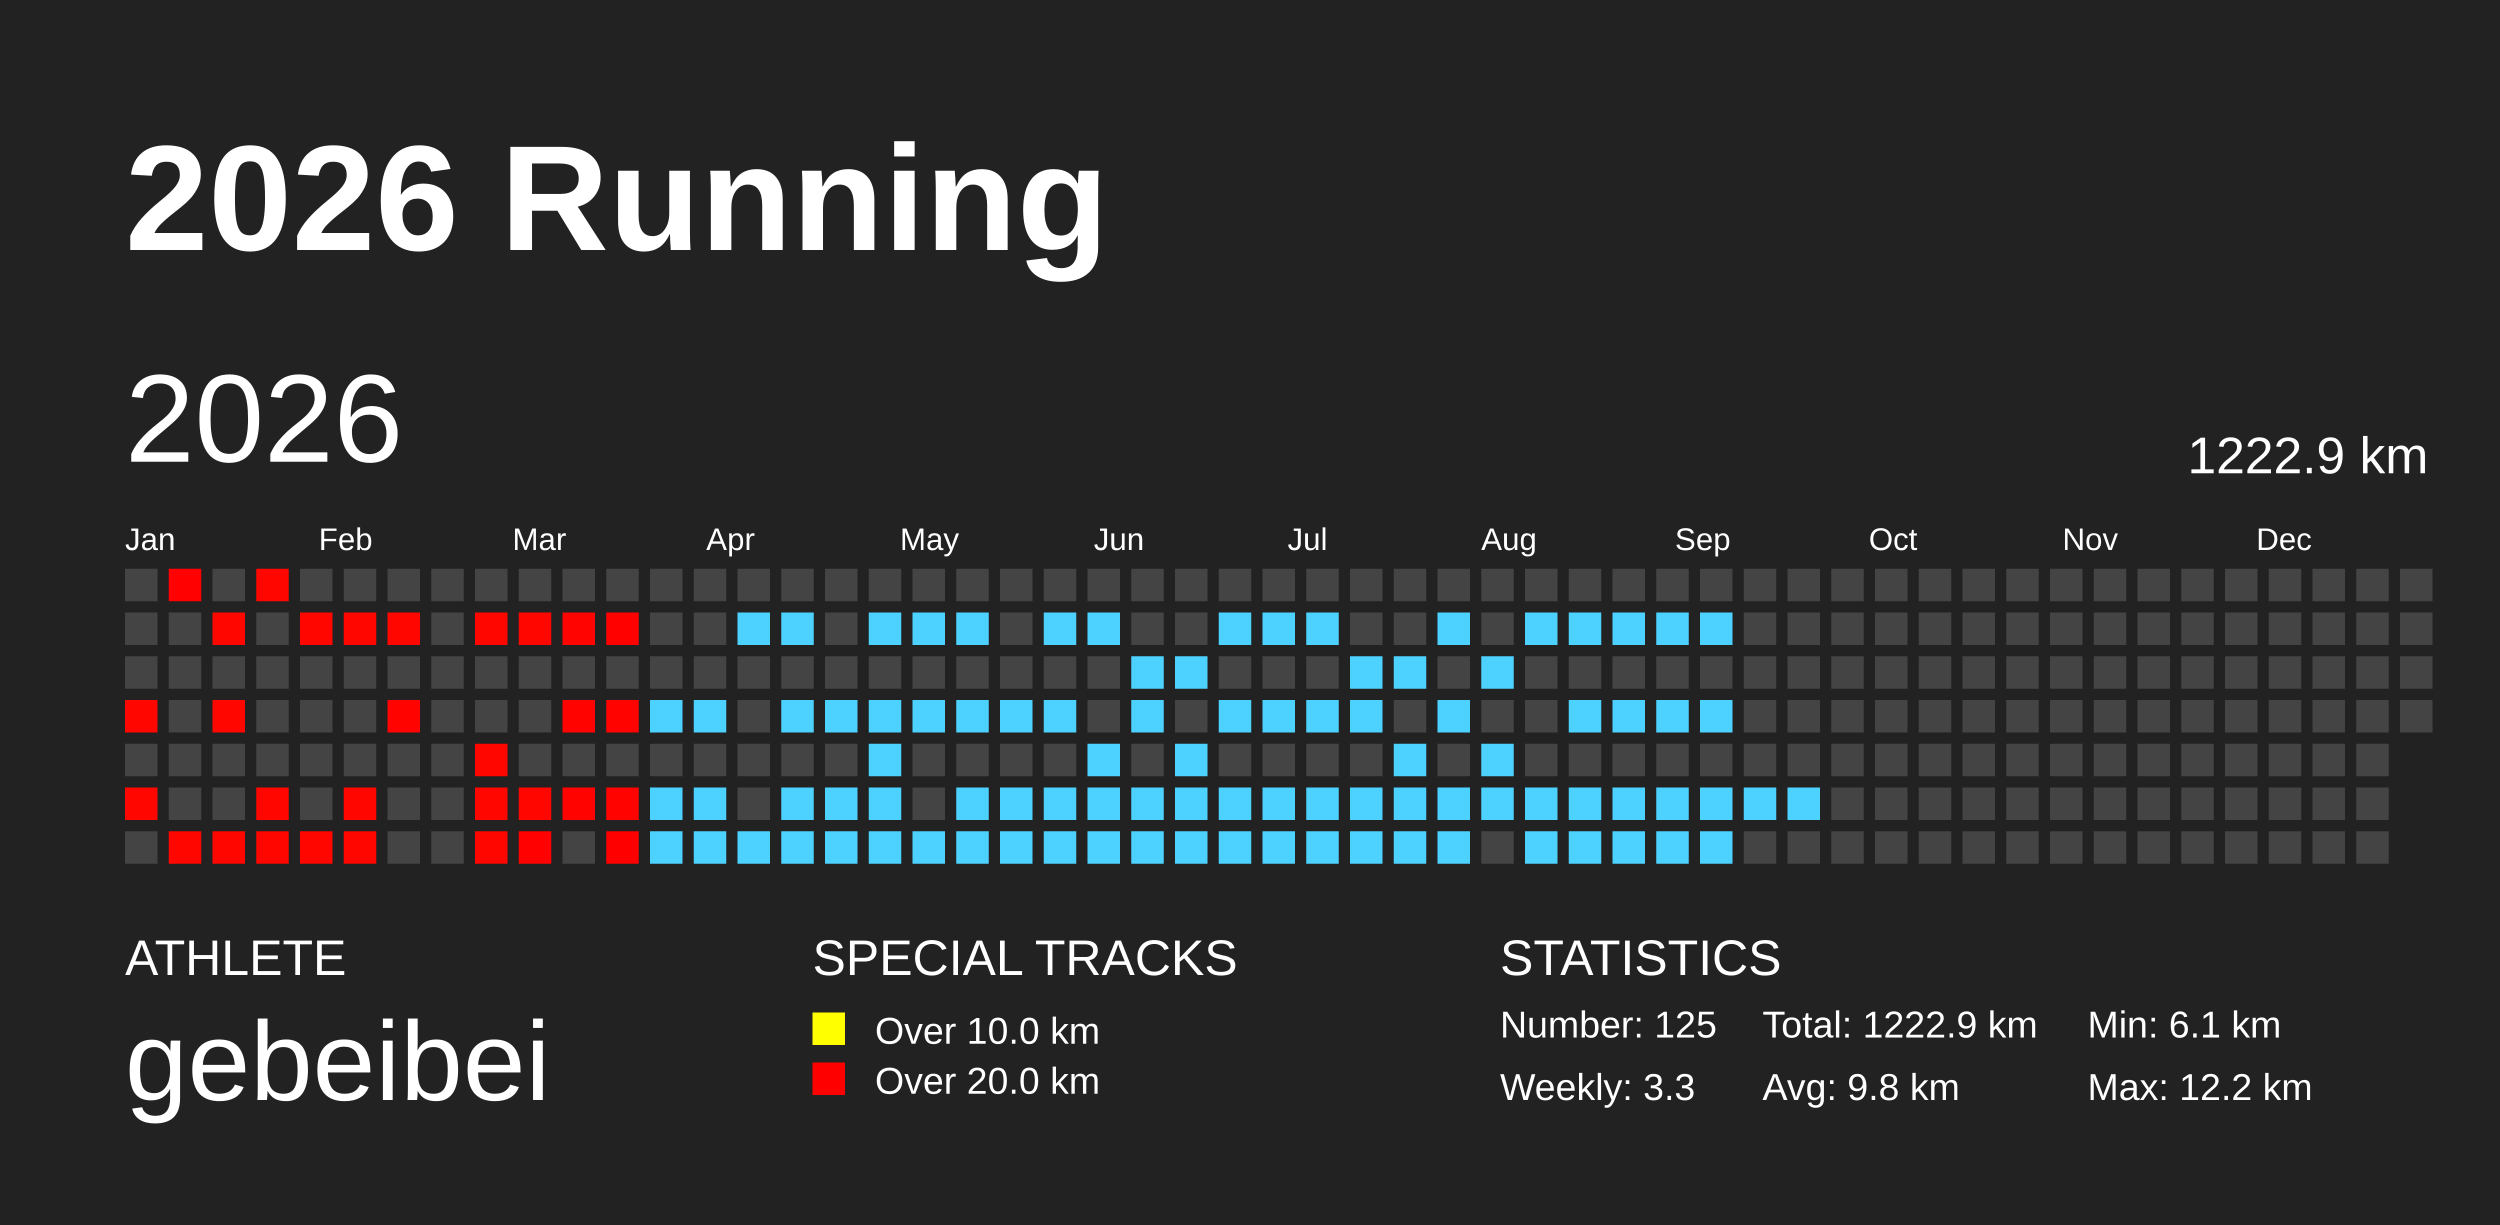
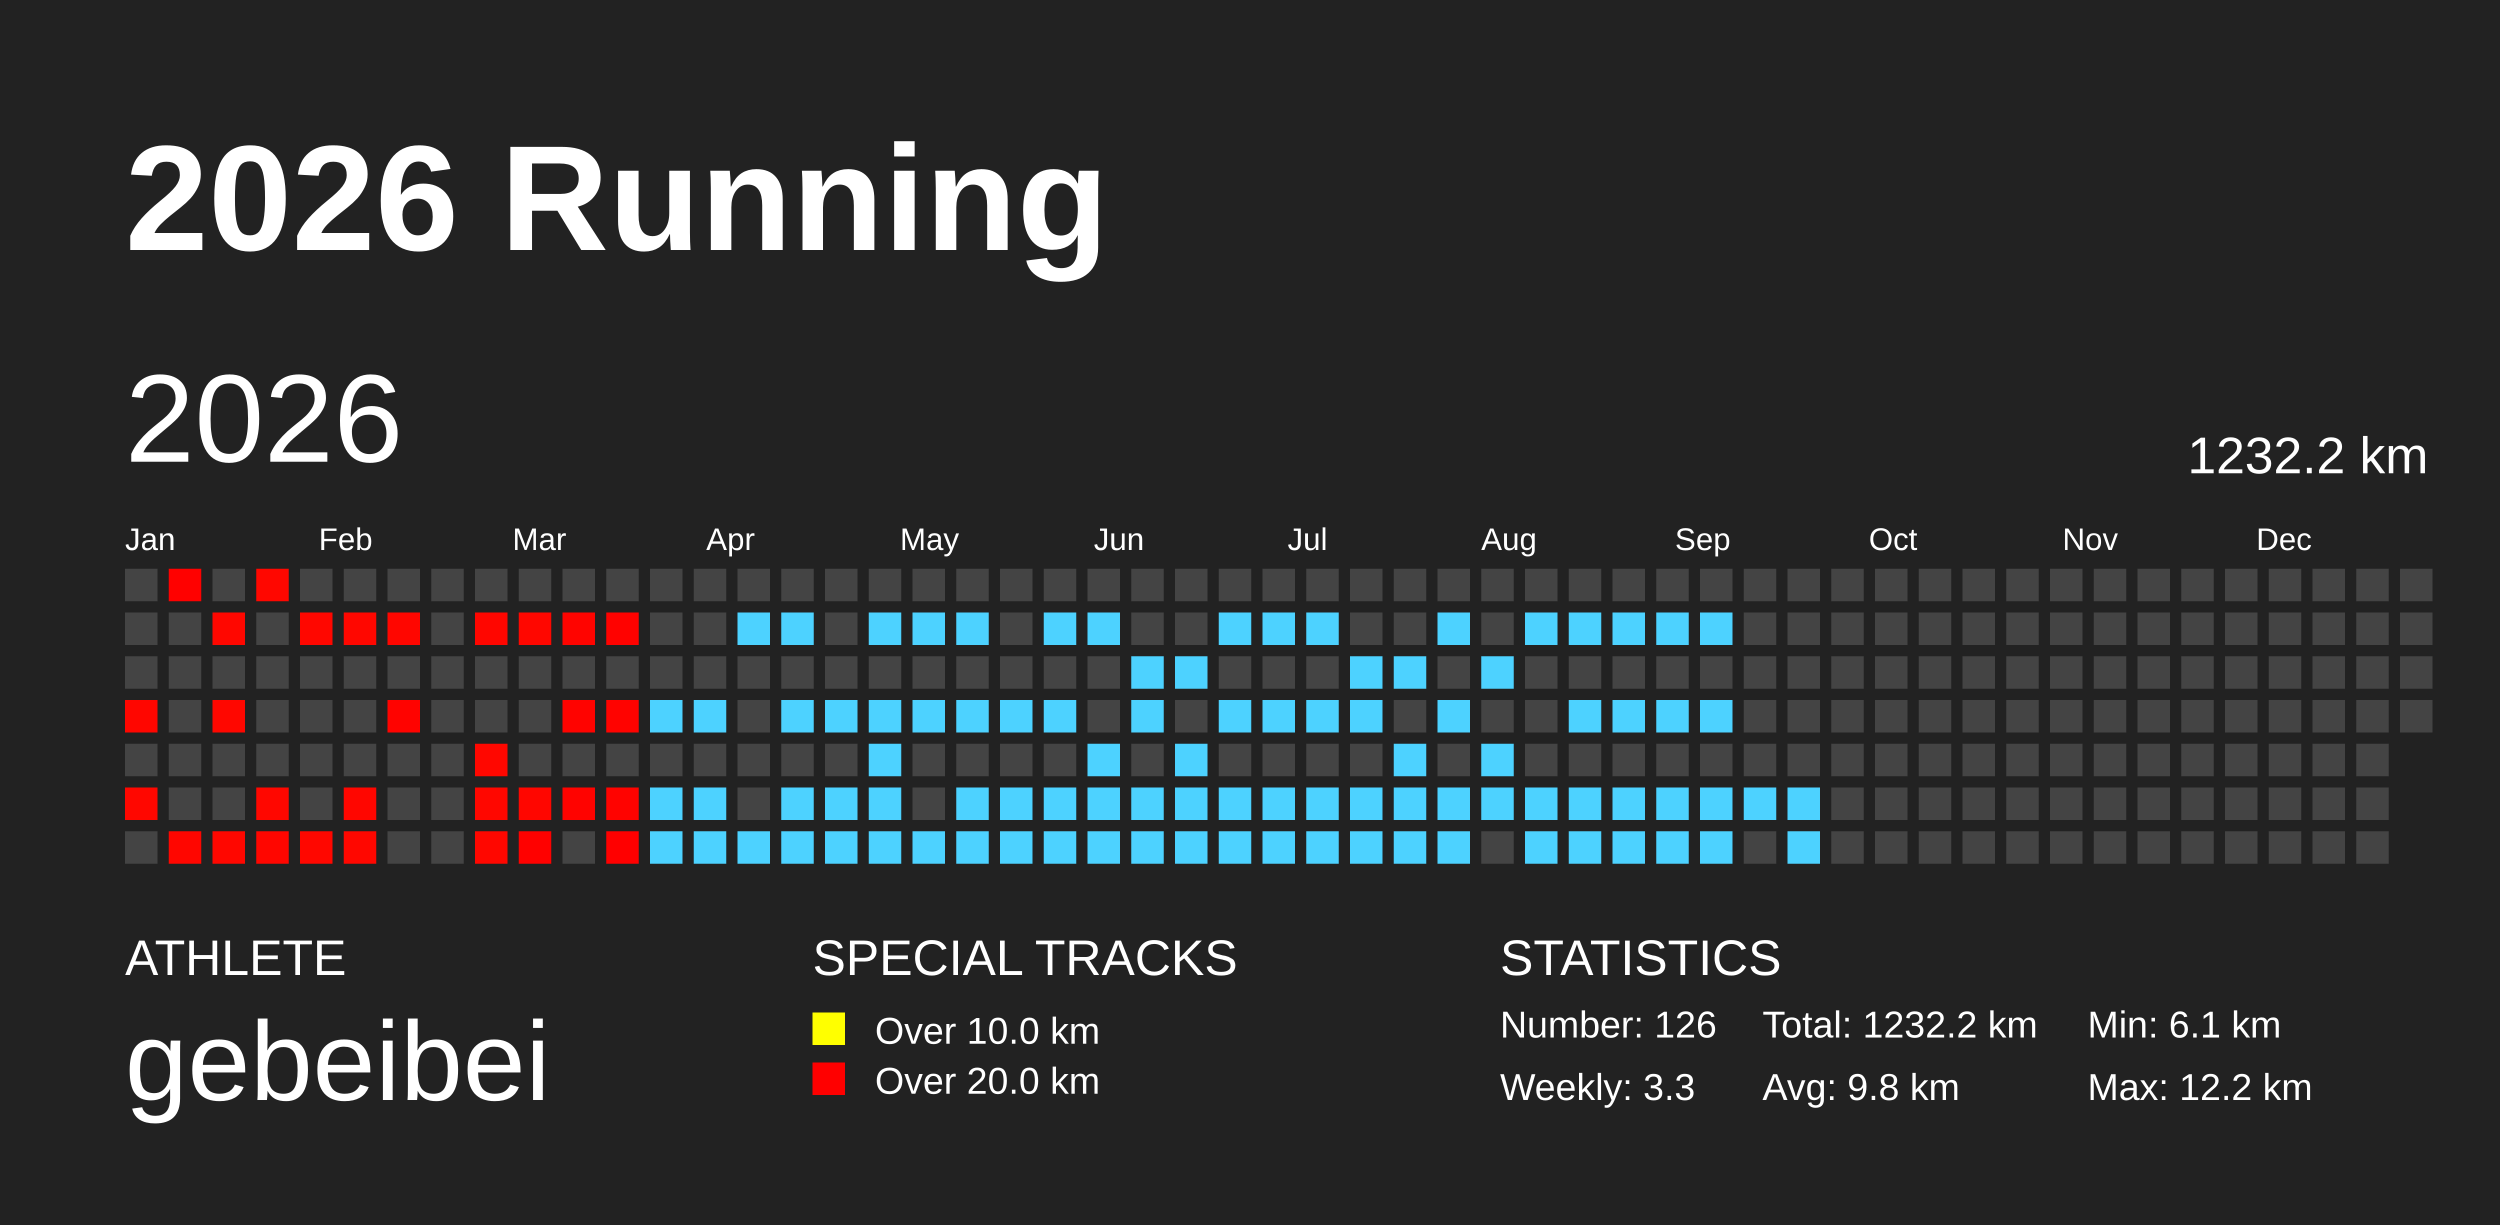
<svg xmlns="http://www.w3.org/2000/svg" baseProfile="full" height="98mm" version="1.1" viewBox="0,0,200,98" width="200mm">
  <defs />
  <rect fill="#222222" height="98" width="200" x="0" y="0" />
  <text fill="#FFFFFF" style="font-size:12px; font-family:Arial; font-weight:bold;" x="10" y="20">2026 Running</text>
  <text fill="#FFFFFF" style="font-size:4px; font-family:Arial" x="10" y="78">ATHLETE</text>
  <text fill="#FFFFFF" style="font-size:9px; font-family:Arial" x="10" y="88">gebeibei</text>
  <text fill="#FFFFFF" style="font-size:4px; font-family:Arial" x="65" y="78">SPECIAL TRACKS</text>
  <rect fill="yellow" height="2.6" width="2.6" x="65" y="81" />
  <text fill="#FFFFFF" style="font-size:3px; font-family:Arial" x="70" y="83.5">Over 10.0 km</text>
  <rect fill="red" height="2.6" width="2.6" x="65" y="85" />
  <text fill="#FFFFFF" style="font-size:3px; font-family:Arial" x="70" y="87.5">Over 20.0 km</text>
  <text fill="#FFFFFF" style="font-size:4px; font-family:Arial" x="120" y="78">STATISTICS</text>
-   <text fill="#FFFFFF" style="font-size:3px; font-family:Arial" x="120" y="83">Number: 125</text>
+   <text fill="#FFFFFF" style="font-size:3px; font-family:Arial" x="120" y="83">Number: 126</text>
  <text fill="#FFFFFF" style="font-size:3px; font-family:Arial" x="120" y="88">Weekly: 3.3</text>
-   <text fill="#FFFFFF" style="font-size:3px; font-family:Arial" x="141" y="83">Total: 1222.9 km</text>
+   <text fill="#FFFFFF" style="font-size:3px; font-family:Arial" x="141" y="83">Total: 1232.2 km</text>
  <text fill="#FFFFFF" style="font-size:3px; font-family:Arial" x="141" y="88">Avg: 9.8 km</text>
  <text fill="#FFFFFF" style="font-size:3px; font-family:Arial" x="167" y="83">Min: 6.1 km</text>
  <text fill="#FFFFFF" style="font-size:3px; font-family:Arial" x="167" y="88">Max: 12.2 km</text>
  <text dominant-baseline="hanging" fill="#FFFFFF" style="font-size:10.0px; font-family:Arial;" x="10" y="30">2026</text>
-   <text dominant-baseline="hanging" fill="#FFFFFF" style="font-size:4.125px; font-family:Arial;" x="175" y="35">1222.9 km</text>
+   <text dominant-baseline="hanging" fill="#FFFFFF" style="font-size:4.125px; font-family:Arial;" x="175" y="35">1232.2 km</text>
  <text fill="#FFFFFF" style="font-size:2.5px; font-family:Arial" x="10.0" y="44">Jan</text>
  <text fill="#FFFFFF" style="font-size:2.5px; font-family:Arial" x="25.5" y="44">Feb</text>
  <text fill="#FFFFFF" style="font-size:2.5px; font-family:Arial" x="41.0" y="44">Mar</text>
  <text fill="#FFFFFF" style="font-size:2.5px; font-family:Arial" x="56.5" y="44">Apr</text>
  <text fill="#FFFFFF" style="font-size:2.5px; font-family:Arial" x="72.0" y="44">May</text>
  <text fill="#FFFFFF" style="font-size:2.5px; font-family:Arial" x="87.5" y="44">Jun</text>
  <text fill="#FFFFFF" style="font-size:2.5px; font-family:Arial" x="103.0" y="44">Jul</text>
  <text fill="#FFFFFF" style="font-size:2.5px; font-family:Arial" x="118.5" y="44">Aug</text>
  <text fill="#FFFFFF" style="font-size:2.5px; font-family:Arial" x="134.0" y="44">Sep</text>
  <text fill="#FFFFFF" style="font-size:2.5px; font-family:Arial" x="149.5" y="44">Oct</text>
  <text fill="#FFFFFF" style="font-size:2.5px; font-family:Arial" x="165.0" y="44">Nov</text>
  <text fill="#FFFFFF" style="font-size:2.5px; font-family:Arial" x="180.5" y="44">Dec</text>
  <rect fill="#444444" height="2.6" width="2.6" x="10.0" y="45.5" />
  <rect fill="#444444" height="2.6" width="2.6" x="10.0" y="49.0" />
  <rect fill="#444444" height="2.6" width="2.6" x="10.0" y="52.5" />
  <rect fill="#ff0600" height="2.6" width="2.6" x="10.0" y="56.0" />
  <rect fill="#444444" height="2.6" width="2.6" x="10.0" y="59.5" />
  <rect fill="#ff0700" height="2.6" width="2.6" x="10.0" y="63.0" />
  <rect fill="#444444" height="2.6" width="2.6" x="10.0" y="66.5" />
  <rect fill="#ff0100" height="2.6" width="2.6" x="13.5" y="45.5" />
  <rect fill="#444444" height="2.6" width="2.6" x="13.5" y="49.0" />
  <rect fill="#444444" height="2.6" width="2.6" x="13.5" y="52.5" />
  <rect fill="#444444" height="2.6" width="2.6" x="13.5" y="56.0" />
  <rect fill="#444444" height="2.6" width="2.6" x="13.5" y="59.5" />
  <rect fill="#444444" height="2.6" width="2.6" x="13.5" y="63.0" />
  <rect fill="#ff0600" height="2.6" width="2.6" x="13.5" y="66.5" />
  <rect fill="#444444" height="2.6" width="2.6" x="17.0" y="45.5" />
  <rect fill="#ff0700" height="2.6" width="2.6" x="17.0" y="49.0" />
  <rect fill="#444444" height="2.6" width="2.6" x="17.0" y="52.5" />
  <rect fill="#ff0700" height="2.6" width="2.6" x="17.0" y="56.0" />
  <rect fill="#444444" height="2.6" width="2.6" x="17.0" y="59.5" />
  <rect fill="#444444" height="2.6" width="2.6" x="17.0" y="63.0" />
  <rect fill="#ff0700" height="2.6" width="2.6" x="17.0" y="66.5" />
  <rect fill="#ff0700" height="2.6" width="2.6" x="20.5" y="45.5" />
  <rect fill="#444444" height="2.6" width="2.6" x="20.5" y="49.0" />
  <rect fill="#444444" height="2.6" width="2.6" x="20.5" y="52.5" />
  <rect fill="#444444" height="2.6" width="2.6" x="20.5" y="56.0" />
  <rect fill="#444444" height="2.6" width="2.6" x="20.5" y="59.5" />
  <rect fill="#ff0700" height="2.6" width="2.6" x="20.5" y="63.0" />
  <rect fill="#ff0600" height="2.6" width="2.6" x="20.5" y="66.5" />
  <rect fill="#444444" height="2.6" width="2.6" x="24.0" y="45.5" />
  <rect fill="#ff0700" height="2.6" width="2.6" x="24.0" y="49.0" />
  <rect fill="#444444" height="2.6" width="2.6" x="24.0" y="52.5" />
  <rect fill="#444444" height="2.6" width="2.6" x="24.0" y="56.0" />
  <rect fill="#444444" height="2.6" width="2.6" x="24.0" y="59.5" />
  <rect fill="#444444" height="2.6" width="2.6" x="24.0" y="63.0" />
  <rect fill="#ff0700" height="2.6" width="2.6" x="24.0" y="66.5" />
  <rect fill="#444444" height="2.6" width="2.6" x="27.5" y="45.5" />
  <rect fill="#ff0700" height="2.6" width="2.6" x="27.5" y="49.0" />
  <rect fill="#444444" height="2.6" width="2.6" x="27.5" y="52.5" />
  <rect fill="#444444" height="2.6" width="2.6" x="27.5" y="56.0" />
  <rect fill="#444444" height="2.6" width="2.6" x="27.5" y="59.5" />
  <rect fill="#ff0600" height="2.6" width="2.6" x="27.5" y="63.0" />
  <rect fill="#ff0700" height="2.6" width="2.6" x="27.5" y="66.5" />
  <rect fill="#444444" height="2.6" width="2.6" x="31.0" y="45.5" />
  <rect fill="#ff0600" height="2.6" width="2.6" x="31.0" y="49.0" />
  <rect fill="#444444" height="2.6" width="2.6" x="31.0" y="52.5" />
  <rect fill="#ff0300" height="2.6" width="2.6" x="31.0" y="56.0" />
  <rect fill="#444444" height="2.6" width="2.6" x="31.0" y="59.5" />
  <rect fill="#444444" height="2.6" width="2.6" x="31.0" y="63.0" />
  <rect fill="#444444" height="2.6" width="2.6" x="31.0" y="66.5" />
  <rect fill="#444444" height="2.6" width="2.6" x="34.5" y="45.5" />
  <rect fill="#444444" height="2.6" width="2.6" x="34.5" y="49.0" />
  <rect fill="#444444" height="2.6" width="2.6" x="34.5" y="52.5" />
  <rect fill="#444444" height="2.6" width="2.6" x="34.5" y="56.0" />
  <rect fill="#444444" height="2.6" width="2.6" x="34.5" y="59.5" />
  <rect fill="#444444" height="2.6" width="2.6" x="34.5" y="63.0" />
  <rect fill="#444444" height="2.6" width="2.6" x="34.5" y="66.5" />
  <rect fill="#444444" height="2.6" width="2.6" x="38.0" y="45.5" />
  <rect fill="#ff0600" height="2.6" width="2.6" x="38.0" y="49.0" />
  <rect fill="#444444" height="2.6" width="2.6" x="38.0" y="52.5" />
  <rect fill="#444444" height="2.6" width="2.6" x="38.0" y="56.0" />
  <rect fill="#ff0700" height="2.6" width="2.6" x="38.0" y="59.5" />
  <rect fill="#ff0700" height="2.6" width="2.6" x="38.0" y="63.0" />
  <rect fill="#ff0700" height="2.6" width="2.6" x="38.0" y="66.5" />
  <rect fill="#444444" height="2.6" width="2.6" x="41.5" y="45.5" />
  <rect fill="#ff0700" height="2.6" width="2.6" x="41.5" y="49.0" />
  <rect fill="#444444" height="2.6" width="2.6" x="41.5" y="52.5" />
  <rect fill="#444444" height="2.6" width="2.6" x="41.5" y="56.0" />
  <rect fill="#444444" height="2.6" width="2.6" x="41.5" y="59.5" />
  <rect fill="#ff0600" height="2.6" width="2.6" x="41.5" y="63.0" />
  <rect fill="#ff0100" height="2.6" width="2.6" x="41.5" y="66.5" />
  <rect fill="#444444" height="2.6" width="2.6" x="45.0" y="45.5" />
  <rect fill="#ff0400" height="2.6" width="2.6" x="45.0" y="49.0" />
  <rect fill="#444444" height="2.6" width="2.6" x="45.0" y="52.5" />
  <rect fill="#ff0300" height="2.6" width="2.6" x="45.0" y="56.0" />
  <rect fill="#444444" height="2.6" width="2.6" x="45.0" y="59.5" />
  <rect fill="#ff0300" height="2.6" width="2.6" x="45.0" y="63.0" />
  <rect fill="#444444" height="2.6" width="2.6" x="45.0" y="66.5" />
  <rect fill="#444444" height="2.6" width="2.6" x="48.5" y="45.5" />
  <rect fill="#ff0200" height="2.6" width="2.6" x="48.5" y="49.0" />
  <rect fill="#444444" height="2.6" width="2.6" x="48.5" y="52.5" />
  <rect fill="#ff0300" height="2.6" width="2.6" x="48.5" y="56.0" />
  <rect fill="#444444" height="2.6" width="2.6" x="48.5" y="59.5" />
  <rect fill="#ff0300" height="2.6" width="2.6" x="48.5" y="63.0" />
  <rect fill="#ff0000" height="2.6" width="2.6" x="48.5" y="66.5" />
  <rect fill="#444444" height="2.6" width="2.6" x="52.0" y="45.5" />
  <rect fill="#444444" height="2.6" width="2.6" x="52.0" y="49.0" />
  <rect fill="#444444" height="2.6" width="2.6" x="52.0" y="52.5" />
  <rect fill="#4dd2ff" height="2.6" width="2.6" x="52.0" y="56.0" />
  <rect fill="#444444" height="2.6" width="2.6" x="52.0" y="59.5" />
  <rect fill="#4dd2ff" height="2.6" width="2.6" x="52.0" y="63.0" />
  <rect fill="#4dd2ff" height="2.6" width="2.6" x="52.0" y="66.5" />
  <rect fill="#444444" height="2.6" width="2.6" x="55.5" y="45.5" />
  <rect fill="#444444" height="2.6" width="2.6" x="55.5" y="49.0" />
  <rect fill="#444444" height="2.6" width="2.6" x="55.5" y="52.5" />
  <rect fill="#4dd2ff" height="2.6" width="2.6" x="55.5" y="56.0" />
  <rect fill="#444444" height="2.6" width="2.6" x="55.5" y="59.5" />
  <rect fill="#4dd2ff" height="2.6" width="2.6" x="55.5" y="63.0" />
  <rect fill="#4dd2ff" height="2.6" width="2.6" x="55.5" y="66.5" />
  <rect fill="#444444" height="2.6" width="2.6" x="59.0" y="45.5" />
  <rect fill="#4dd2ff" height="2.6" width="2.6" x="59.0" y="49.0" />
  <rect fill="#444444" height="2.6" width="2.6" x="59.0" y="52.5" />
  <rect fill="#444444" height="2.6" width="2.6" x="59.0" y="56.0" />
  <rect fill="#444444" height="2.6" width="2.6" x="59.0" y="59.5" />
  <rect fill="#444444" height="2.6" width="2.6" x="59.0" y="63.0" />
  <rect fill="#4dd2ff" height="2.6" width="2.6" x="59.0" y="66.5" />
  <rect fill="#444444" height="2.6" width="2.6" x="62.5" y="45.5" />
  <rect fill="#4dd2ff" height="2.6" width="2.6" x="62.5" y="49.0" />
  <rect fill="#444444" height="2.6" width="2.6" x="62.5" y="52.5" />
  <rect fill="#4dd2ff" height="2.6" width="2.6" x="62.5" y="56.0" />
  <rect fill="#444444" height="2.6" width="2.6" x="62.5" y="59.5" />
  <rect fill="#4dd2ff" height="2.6" width="2.6" x="62.5" y="63.0" />
  <rect fill="#4dd2ff" height="2.6" width="2.6" x="62.5" y="66.5" />
  <rect fill="#444444" height="2.6" width="2.6" x="66.0" y="45.5" />
  <rect fill="#444444" height="2.6" width="2.6" x="66.0" y="49.0" />
  <rect fill="#444444" height="2.6" width="2.6" x="66.0" y="52.5" />
  <rect fill="#4dd2ff" height="2.6" width="2.6" x="66.0" y="56.0" />
  <rect fill="#444444" height="2.6" width="2.6" x="66.0" y="59.5" />
  <rect fill="#4dd2ff" height="2.6" width="2.6" x="66.0" y="63.0" />
  <rect fill="#4dd2ff" height="2.6" width="2.6" x="66.0" y="66.5" />
  <rect fill="#444444" height="2.6" width="2.6" x="69.5" y="45.5" />
  <rect fill="#4dd2ff" height="2.6" width="2.6" x="69.5" y="49.0" />
  <rect fill="#444444" height="2.6" width="2.6" x="69.5" y="52.5" />
  <rect fill="#4dd2ff" height="2.6" width="2.6" x="69.5" y="56.0" />
  <rect fill="#4dd2ff" height="2.6" width="2.6" x="69.5" y="59.5" />
  <rect fill="#4dd2ff" height="2.6" width="2.6" x="69.5" y="63.0" />
  <rect fill="#4dd2ff" height="2.6" width="2.6" x="69.5" y="66.5" />
  <rect fill="#444444" height="2.6" width="2.6" x="73.0" y="45.5" />
  <rect fill="#4dd2ff" height="2.6" width="2.6" x="73.0" y="49.0" />
  <rect fill="#444444" height="2.6" width="2.6" x="73.0" y="52.5" />
  <rect fill="#4dd2ff" height="2.6" width="2.6" x="73.0" y="56.0" />
  <rect fill="#444444" height="2.6" width="2.6" x="73.0" y="59.5" />
  <rect fill="#444444" height="2.6" width="2.6" x="73.0" y="63.0" />
  <rect fill="#4dd2ff" height="2.6" width="2.6" x="73.0" y="66.5" />
  <rect fill="#444444" height="2.6" width="2.6" x="76.5" y="45.5" />
  <rect fill="#4dd2ff" height="2.6" width="2.6" x="76.5" y="49.0" />
  <rect fill="#444444" height="2.6" width="2.6" x="76.5" y="52.5" />
  <rect fill="#4dd2ff" height="2.6" width="2.6" x="76.5" y="56.0" />
  <rect fill="#444444" height="2.6" width="2.6" x="76.5" y="59.5" />
  <rect fill="#4dd2ff" height="2.6" width="2.6" x="76.5" y="63.0" />
  <rect fill="#4dd2ff" height="2.6" width="2.6" x="76.5" y="66.5" />
  <rect fill="#444444" height="2.6" width="2.6" x="80.0" y="45.5" />
  <rect fill="#444444" height="2.6" width="2.6" x="80.0" y="49.0" />
  <rect fill="#444444" height="2.6" width="2.6" x="80.0" y="52.5" />
  <rect fill="#4dd2ff" height="2.6" width="2.6" x="80.0" y="56.0" />
  <rect fill="#444444" height="2.6" width="2.6" x="80.0" y="59.5" />
  <rect fill="#4dd2ff" height="2.6" width="2.6" x="80.0" y="63.0" />
  <rect fill="#4dd2ff" height="2.6" width="2.6" x="80.0" y="66.5" />
  <rect fill="#444444" height="2.6" width="2.6" x="83.5" y="45.5" />
  <rect fill="#4dd2ff" height="2.6" width="2.6" x="83.5" y="49.0" />
  <rect fill="#444444" height="2.6" width="2.6" x="83.5" y="52.5" />
  <rect fill="#4dd2ff" height="2.6" width="2.6" x="83.5" y="56.0" />
  <rect fill="#444444" height="2.6" width="2.6" x="83.5" y="59.5" />
  <rect fill="#4dd2ff" height="2.6" width="2.6" x="83.5" y="63.0" />
  <rect fill="#4dd2ff" height="2.6" width="2.6" x="83.5" y="66.5" />
  <rect fill="#444444" height="2.6" width="2.6" x="87.0" y="45.5" />
  <rect fill="#4dd2ff" height="2.6" width="2.6" x="87.0" y="49.0" />
  <rect fill="#444444" height="2.6" width="2.6" x="87.0" y="52.5" />
  <rect fill="#444444" height="2.6" width="2.6" x="87.0" y="56.0" />
  <rect fill="#4dd2ff" height="2.6" width="2.6" x="87.0" y="59.5" />
  <rect fill="#4dd2ff" height="2.6" width="2.6" x="87.0" y="63.0" />
  <rect fill="#4dd2ff" height="2.6" width="2.6" x="87.0" y="66.5" />
  <rect fill="#444444" height="2.6" width="2.6" x="90.5" y="45.5" />
  <rect fill="#444444" height="2.6" width="2.6" x="90.5" y="49.0" />
  <rect fill="#4dd2ff" height="2.6" width="2.6" x="90.5" y="52.5" />
  <rect fill="#4dd2ff" height="2.6" width="2.6" x="90.5" y="56.0" />
  <rect fill="#444444" height="2.6" width="2.6" x="90.5" y="59.5" />
  <rect fill="#4dd2ff" height="2.6" width="2.6" x="90.5" y="63.0" />
  <rect fill="#4dd2ff" height="2.6" width="2.6" x="90.5" y="66.5" />
  <rect fill="#444444" height="2.6" width="2.6" x="94.0" y="45.5" />
  <rect fill="#444444" height="2.6" width="2.6" x="94.0" y="49.0" />
  <rect fill="#4dd2ff" height="2.6" width="2.6" x="94.0" y="52.5" />
  <rect fill="#444444" height="2.6" width="2.6" x="94.0" y="56.0" />
  <rect fill="#4dd2ff" height="2.6" width="2.6" x="94.0" y="59.5" />
  <rect fill="#4dd2ff" height="2.6" width="2.6" x="94.0" y="63.0" />
  <rect fill="#4dd2ff" height="2.6" width="2.6" x="94.0" y="66.5" />
  <rect fill="#444444" height="2.6" width="2.6" x="97.5" y="45.5" />
  <rect fill="#4dd2ff" height="2.6" width="2.6" x="97.5" y="49.0" />
  <rect fill="#444444" height="2.6" width="2.6" x="97.5" y="52.5" />
  <rect fill="#4dd2ff" height="2.6" width="2.6" x="97.5" y="56.0" />
  <rect fill="#444444" height="2.6" width="2.6" x="97.5" y="59.5" />
  <rect fill="#4dd2ff" height="2.6" width="2.6" x="97.5" y="63.0" />
  <rect fill="#4dd2ff" height="2.6" width="2.6" x="97.5" y="66.5" />
  <rect fill="#444444" height="2.6" width="2.6" x="101.0" y="45.5" />
  <rect fill="#4dd2ff" height="2.6" width="2.6" x="101.0" y="49.0" />
  <rect fill="#444444" height="2.6" width="2.6" x="101.0" y="52.5" />
  <rect fill="#4dd2ff" height="2.6" width="2.6" x="101.0" y="56.0" />
  <rect fill="#444444" height="2.6" width="2.6" x="101.0" y="59.5" />
  <rect fill="#4dd2ff" height="2.6" width="2.6" x="101.0" y="63.0" />
  <rect fill="#4dd2ff" height="2.6" width="2.6" x="101.0" y="66.5" />
  <rect fill="#444444" height="2.6" width="2.6" x="104.5" y="45.5" />
  <rect fill="#4dd2ff" height="2.6" width="2.6" x="104.5" y="49.0" />
  <rect fill="#444444" height="2.6" width="2.6" x="104.5" y="52.5" />
  <rect fill="#4dd2ff" height="2.6" width="2.6" x="104.5" y="56.0" />
  <rect fill="#444444" height="2.6" width="2.6" x="104.5" y="59.5" />
  <rect fill="#4dd2ff" height="2.6" width="2.6" x="104.5" y="63.0" />
  <rect fill="#4dd2ff" height="2.6" width="2.6" x="104.5" y="66.5" />
  <rect fill="#444444" height="2.6" width="2.6" x="108.0" y="45.5" />
  <rect fill="#444444" height="2.6" width="2.6" x="108.0" y="49.0" />
  <rect fill="#4dd2ff" height="2.6" width="2.6" x="108.0" y="52.5" />
  <rect fill="#4dd2ff" height="2.6" width="2.6" x="108.0" y="56.0" />
  <rect fill="#444444" height="2.6" width="2.6" x="108.0" y="59.5" />
  <rect fill="#4dd2ff" height="2.6" width="2.6" x="108.0" y="63.0" />
  <rect fill="#4dd2ff" height="2.6" width="2.6" x="108.0" y="66.5" />
  <rect fill="#444444" height="2.6" width="2.6" x="111.5" y="45.5" />
  <rect fill="#444444" height="2.6" width="2.6" x="111.5" y="49.0" />
  <rect fill="#4dd2ff" height="2.6" width="2.6" x="111.5" y="52.5" />
  <rect fill="#444444" height="2.6" width="2.6" x="111.5" y="56.0" />
  <rect fill="#4dd2ff" height="2.6" width="2.6" x="111.5" y="59.5" />
  <rect fill="#4dd2ff" height="2.6" width="2.6" x="111.5" y="63.0" />
  <rect fill="#4dd2ff" height="2.6" width="2.6" x="111.5" y="66.5" />
  <rect fill="#444444" height="2.6" width="2.6" x="115.0" y="45.5" />
  <rect fill="#4dd2ff" height="2.6" width="2.6" x="115.0" y="49.0" />
  <rect fill="#444444" height="2.6" width="2.6" x="115.0" y="52.5" />
  <rect fill="#4dd2ff" height="2.6" width="2.6" x="115.0" y="56.0" />
  <rect fill="#444444" height="2.6" width="2.6" x="115.0" y="59.5" />
  <rect fill="#4dd2ff" height="2.6" width="2.6" x="115.0" y="63.0" />
  <rect fill="#4dd2ff" height="2.6" width="2.6" x="115.0" y="66.5" />
  <rect fill="#444444" height="2.6" width="2.6" x="118.5" y="45.5" />
  <rect fill="#444444" height="2.6" width="2.6" x="118.5" y="49.0" />
  <rect fill="#4dd2ff" height="2.6" width="2.6" x="118.5" y="52.5" />
  <rect fill="#444444" height="2.6" width="2.6" x="118.5" y="56.0" />
  <rect fill="#4dd2ff" height="2.6" width="2.6" x="118.5" y="59.5" />
  <rect fill="#4dd2ff" height="2.6" width="2.6" x="118.5" y="63.0" />
  <rect fill="#444444" height="2.6" width="2.6" x="118.5" y="66.5" />
  <rect fill="#444444" height="2.6" width="2.6" x="122.0" y="45.5" />
  <rect fill="#4dd2ff" height="2.6" width="2.6" x="122.0" y="49.0" />
  <rect fill="#444444" height="2.6" width="2.6" x="122.0" y="52.5" />
  <rect fill="#444444" height="2.6" width="2.6" x="122.0" y="56.0" />
  <rect fill="#444444" height="2.6" width="2.6" x="122.0" y="59.5" />
  <rect fill="#4dd2ff" height="2.6" width="2.6" x="122.0" y="63.0" />
  <rect fill="#4dd2ff" height="2.6" width="2.6" x="122.0" y="66.5" />
  <rect fill="#444444" height="2.6" width="2.6" x="125.5" y="45.5" />
  <rect fill="#4dd2ff" height="2.6" width="2.6" x="125.5" y="49.0" />
  <rect fill="#444444" height="2.6" width="2.6" x="125.5" y="52.5" />
  <rect fill="#4dd2ff" height="2.6" width="2.6" x="125.5" y="56.0" />
  <rect fill="#444444" height="2.6" width="2.6" x="125.5" y="59.5" />
  <rect fill="#4dd2ff" height="2.6" width="2.6" x="125.5" y="63.0" />
  <rect fill="#4dd2ff" height="2.6" width="2.6" x="125.5" y="66.5" />
  <rect fill="#444444" height="2.6" width="2.6" x="129.0" y="45.5" />
  <rect fill="#4dd2ff" height="2.6" width="2.6" x="129.0" y="49.0" />
  <rect fill="#444444" height="2.6" width="2.6" x="129.0" y="52.5" />
  <rect fill="#4dd2ff" height="2.6" width="2.6" x="129.0" y="56.0" />
  <rect fill="#444444" height="2.6" width="2.6" x="129.0" y="59.5" />
  <rect fill="#4dd2ff" height="2.6" width="2.6" x="129.0" y="63.0" />
  <rect fill="#4dd2ff" height="2.6" width="2.6" x="129.0" y="66.5" />
  <rect fill="#444444" height="2.6" width="2.6" x="132.5" y="45.5" />
  <rect fill="#4dd2ff" height="2.6" width="2.6" x="132.5" y="49.0" />
  <rect fill="#444444" height="2.6" width="2.6" x="132.5" y="52.5" />
  <rect fill="#4dd2ff" height="2.6" width="2.6" x="132.5" y="56.0" />
  <rect fill="#444444" height="2.6" width="2.6" x="132.5" y="59.5" />
  <rect fill="#4dd2ff" height="2.6" width="2.6" x="132.5" y="63.0" />
  <rect fill="#4dd2ff" height="2.6" width="2.6" x="132.5" y="66.5" />
  <rect fill="#444444" height="2.6" width="2.6" x="136.0" y="45.5" />
  <rect fill="#4dd2ff" height="2.6" width="2.6" x="136.0" y="49.0" />
  <rect fill="#444444" height="2.6" width="2.6" x="136.0" y="52.5" />
  <rect fill="#4dd2ff" height="2.6" width="2.6" x="136.0" y="56.0" />
  <rect fill="#444444" height="2.6" width="2.6" x="136.0" y="59.5" />
  <rect fill="#4dd2ff" height="2.6" width="2.6" x="136.0" y="63.0" />
  <rect fill="#4dd2ff" height="2.6" width="2.6" x="136.0" y="66.5" />
  <rect fill="#444444" height="2.6" width="2.6" x="139.5" y="45.5" />
  <rect fill="#444444" height="2.6" width="2.6" x="139.5" y="49.0" />
  <rect fill="#444444" height="2.6" width="2.6" x="139.5" y="52.5" />
  <rect fill="#444444" height="2.6" width="2.6" x="139.5" y="56.0" />
  <rect fill="#444444" height="2.6" width="2.6" x="139.5" y="59.5" />
  <rect fill="#4dd2ff" height="2.6" width="2.6" x="139.5" y="63.0" />
  <rect fill="#444444" height="2.6" width="2.6" x="139.5" y="66.5" />
  <rect fill="#444444" height="2.6" width="2.6" x="143.0" y="45.5" />
  <rect fill="#444444" height="2.6" width="2.6" x="143.0" y="49.0" />
  <rect fill="#444444" height="2.6" width="2.6" x="143.0" y="52.5" />
  <rect fill="#444444" height="2.6" width="2.6" x="143.0" y="56.0" />
  <rect fill="#444444" height="2.6" width="2.6" x="143.0" y="59.5" />
  <rect fill="#4dd2ff" height="2.6" width="2.6" x="143.0" y="63.0" />
-   <rect fill="#444444" height="2.6" width="2.6" x="143.0" y="66.5" />
+   <rect fill="#4dd2ff" height="2.6" width="2.6" x="143.0" y="66.5" />
  <rect fill="#444444" height="2.6" width="2.6" x="146.5" y="45.5" />
  <rect fill="#444444" height="2.6" width="2.6" x="146.5" y="49.0" />
  <rect fill="#444444" height="2.6" width="2.6" x="146.5" y="52.5" />
  <rect fill="#444444" height="2.6" width="2.6" x="146.5" y="56.0" />
  <rect fill="#444444" height="2.6" width="2.6" x="146.5" y="59.5" />
  <rect fill="#444444" height="2.6" width="2.6" x="146.5" y="63.0" />
  <rect fill="#444444" height="2.6" width="2.6" x="146.5" y="66.5" />
  <rect fill="#444444" height="2.6" width="2.6" x="150.0" y="45.5" />
  <rect fill="#444444" height="2.6" width="2.6" x="150.0" y="49.0" />
  <rect fill="#444444" height="2.6" width="2.6" x="150.0" y="52.5" />
  <rect fill="#444444" height="2.6" width="2.6" x="150.0" y="56.0" />
  <rect fill="#444444" height="2.6" width="2.6" x="150.0" y="59.5" />
  <rect fill="#444444" height="2.6" width="2.6" x="150.0" y="63.0" />
  <rect fill="#444444" height="2.6" width="2.6" x="150.0" y="66.5" />
  <rect fill="#444444" height="2.6" width="2.6" x="153.5" y="45.5" />
  <rect fill="#444444" height="2.6" width="2.6" x="153.5" y="49.0" />
  <rect fill="#444444" height="2.6" width="2.6" x="153.5" y="52.5" />
  <rect fill="#444444" height="2.6" width="2.6" x="153.5" y="56.0" />
  <rect fill="#444444" height="2.6" width="2.6" x="153.5" y="59.5" />
  <rect fill="#444444" height="2.6" width="2.6" x="153.5" y="63.0" />
  <rect fill="#444444" height="2.6" width="2.6" x="153.5" y="66.5" />
  <rect fill="#444444" height="2.6" width="2.6" x="157.0" y="45.5" />
  <rect fill="#444444" height="2.6" width="2.6" x="157.0" y="49.0" />
  <rect fill="#444444" height="2.6" width="2.6" x="157.0" y="52.5" />
  <rect fill="#444444" height="2.6" width="2.6" x="157.0" y="56.0" />
  <rect fill="#444444" height="2.6" width="2.6" x="157.0" y="59.5" />
  <rect fill="#444444" height="2.6" width="2.6" x="157.0" y="63.0" />
  <rect fill="#444444" height="2.6" width="2.6" x="157.0" y="66.5" />
  <rect fill="#444444" height="2.6" width="2.6" x="160.5" y="45.5" />
  <rect fill="#444444" height="2.6" width="2.6" x="160.5" y="49.0" />
  <rect fill="#444444" height="2.6" width="2.6" x="160.5" y="52.5" />
  <rect fill="#444444" height="2.6" width="2.6" x="160.5" y="56.0" />
  <rect fill="#444444" height="2.6" width="2.6" x="160.5" y="59.5" />
  <rect fill="#444444" height="2.6" width="2.6" x="160.5" y="63.0" />
  <rect fill="#444444" height="2.6" width="2.6" x="160.5" y="66.5" />
  <rect fill="#444444" height="2.6" width="2.6" x="164.0" y="45.5" />
  <rect fill="#444444" height="2.6" width="2.6" x="164.0" y="49.0" />
  <rect fill="#444444" height="2.6" width="2.6" x="164.0" y="52.5" />
  <rect fill="#444444" height="2.6" width="2.6" x="164.0" y="56.0" />
  <rect fill="#444444" height="2.6" width="2.6" x="164.0" y="59.5" />
  <rect fill="#444444" height="2.6" width="2.6" x="164.0" y="63.0" />
  <rect fill="#444444" height="2.6" width="2.6" x="164.0" y="66.5" />
  <rect fill="#444444" height="2.6" width="2.6" x="167.5" y="45.5" />
  <rect fill="#444444" height="2.6" width="2.6" x="167.5" y="49.0" />
  <rect fill="#444444" height="2.6" width="2.6" x="167.5" y="52.5" />
  <rect fill="#444444" height="2.6" width="2.6" x="167.5" y="56.0" />
  <rect fill="#444444" height="2.6" width="2.6" x="167.5" y="59.5" />
  <rect fill="#444444" height="2.6" width="2.6" x="167.5" y="63.0" />
  <rect fill="#444444" height="2.6" width="2.6" x="167.5" y="66.5" />
  <rect fill="#444444" height="2.6" width="2.6" x="171.0" y="45.5" />
  <rect fill="#444444" height="2.6" width="2.6" x="171.0" y="49.0" />
  <rect fill="#444444" height="2.6" width="2.6" x="171.0" y="52.5" />
  <rect fill="#444444" height="2.6" width="2.6" x="171.0" y="56.0" />
  <rect fill="#444444" height="2.6" width="2.6" x="171.0" y="59.5" />
  <rect fill="#444444" height="2.6" width="2.6" x="171.0" y="63.0" />
  <rect fill="#444444" height="2.6" width="2.6" x="171.0" y="66.5" />
  <rect fill="#444444" height="2.6" width="2.6" x="174.5" y="45.5" />
  <rect fill="#444444" height="2.6" width="2.6" x="174.5" y="49.0" />
  <rect fill="#444444" height="2.6" width="2.6" x="174.5" y="52.5" />
  <rect fill="#444444" height="2.6" width="2.6" x="174.5" y="56.0" />
  <rect fill="#444444" height="2.6" width="2.6" x="174.5" y="59.5" />
  <rect fill="#444444" height="2.6" width="2.6" x="174.5" y="63.0" />
  <rect fill="#444444" height="2.6" width="2.6" x="174.5" y="66.5" />
  <rect fill="#444444" height="2.6" width="2.6" x="178.0" y="45.5" />
  <rect fill="#444444" height="2.6" width="2.6" x="178.0" y="49.0" />
  <rect fill="#444444" height="2.6" width="2.6" x="178.0" y="52.5" />
  <rect fill="#444444" height="2.6" width="2.6" x="178.0" y="56.0" />
  <rect fill="#444444" height="2.6" width="2.6" x="178.0" y="59.5" />
  <rect fill="#444444" height="2.6" width="2.6" x="178.0" y="63.0" />
  <rect fill="#444444" height="2.6" width="2.6" x="178.0" y="66.5" />
  <rect fill="#444444" height="2.6" width="2.6" x="181.5" y="45.5" />
  <rect fill="#444444" height="2.6" width="2.6" x="181.5" y="49.0" />
  <rect fill="#444444" height="2.6" width="2.6" x="181.5" y="52.5" />
  <rect fill="#444444" height="2.6" width="2.6" x="181.5" y="56.0" />
  <rect fill="#444444" height="2.6" width="2.6" x="181.5" y="59.5" />
  <rect fill="#444444" height="2.6" width="2.6" x="181.5" y="63.0" />
  <rect fill="#444444" height="2.6" width="2.6" x="181.5" y="66.5" />
  <rect fill="#444444" height="2.6" width="2.6" x="185.0" y="45.5" />
  <rect fill="#444444" height="2.6" width="2.6" x="185.0" y="49.0" />
  <rect fill="#444444" height="2.6" width="2.6" x="185.0" y="52.5" />
  <rect fill="#444444" height="2.6" width="2.6" x="185.0" y="56.0" />
  <rect fill="#444444" height="2.6" width="2.6" x="185.0" y="59.5" />
  <rect fill="#444444" height="2.6" width="2.6" x="185.0" y="63.0" />
  <rect fill="#444444" height="2.6" width="2.6" x="185.0" y="66.5" />
  <rect fill="#444444" height="2.6" width="2.6" x="188.5" y="45.5" />
  <rect fill="#444444" height="2.6" width="2.6" x="188.5" y="49.0" />
  <rect fill="#444444" height="2.6" width="2.6" x="188.5" y="52.5" />
  <rect fill="#444444" height="2.6" width="2.6" x="188.5" y="56.0" />
  <rect fill="#444444" height="2.6" width="2.6" x="188.5" y="59.5" />
  <rect fill="#444444" height="2.6" width="2.6" x="188.5" y="63.0" />
  <rect fill="#444444" height="2.6" width="2.6" x="188.5" y="66.5" />
  <rect fill="#444444" height="2.6" width="2.6" x="192.0" y="45.5" />
  <rect fill="#444444" height="2.6" width="2.6" x="192.0" y="49.0" />
  <rect fill="#444444" height="2.6" width="2.6" x="192.0" y="52.5" />
  <rect fill="#444444" height="2.6" width="2.6" x="192.0" y="56.0" />
</svg>
